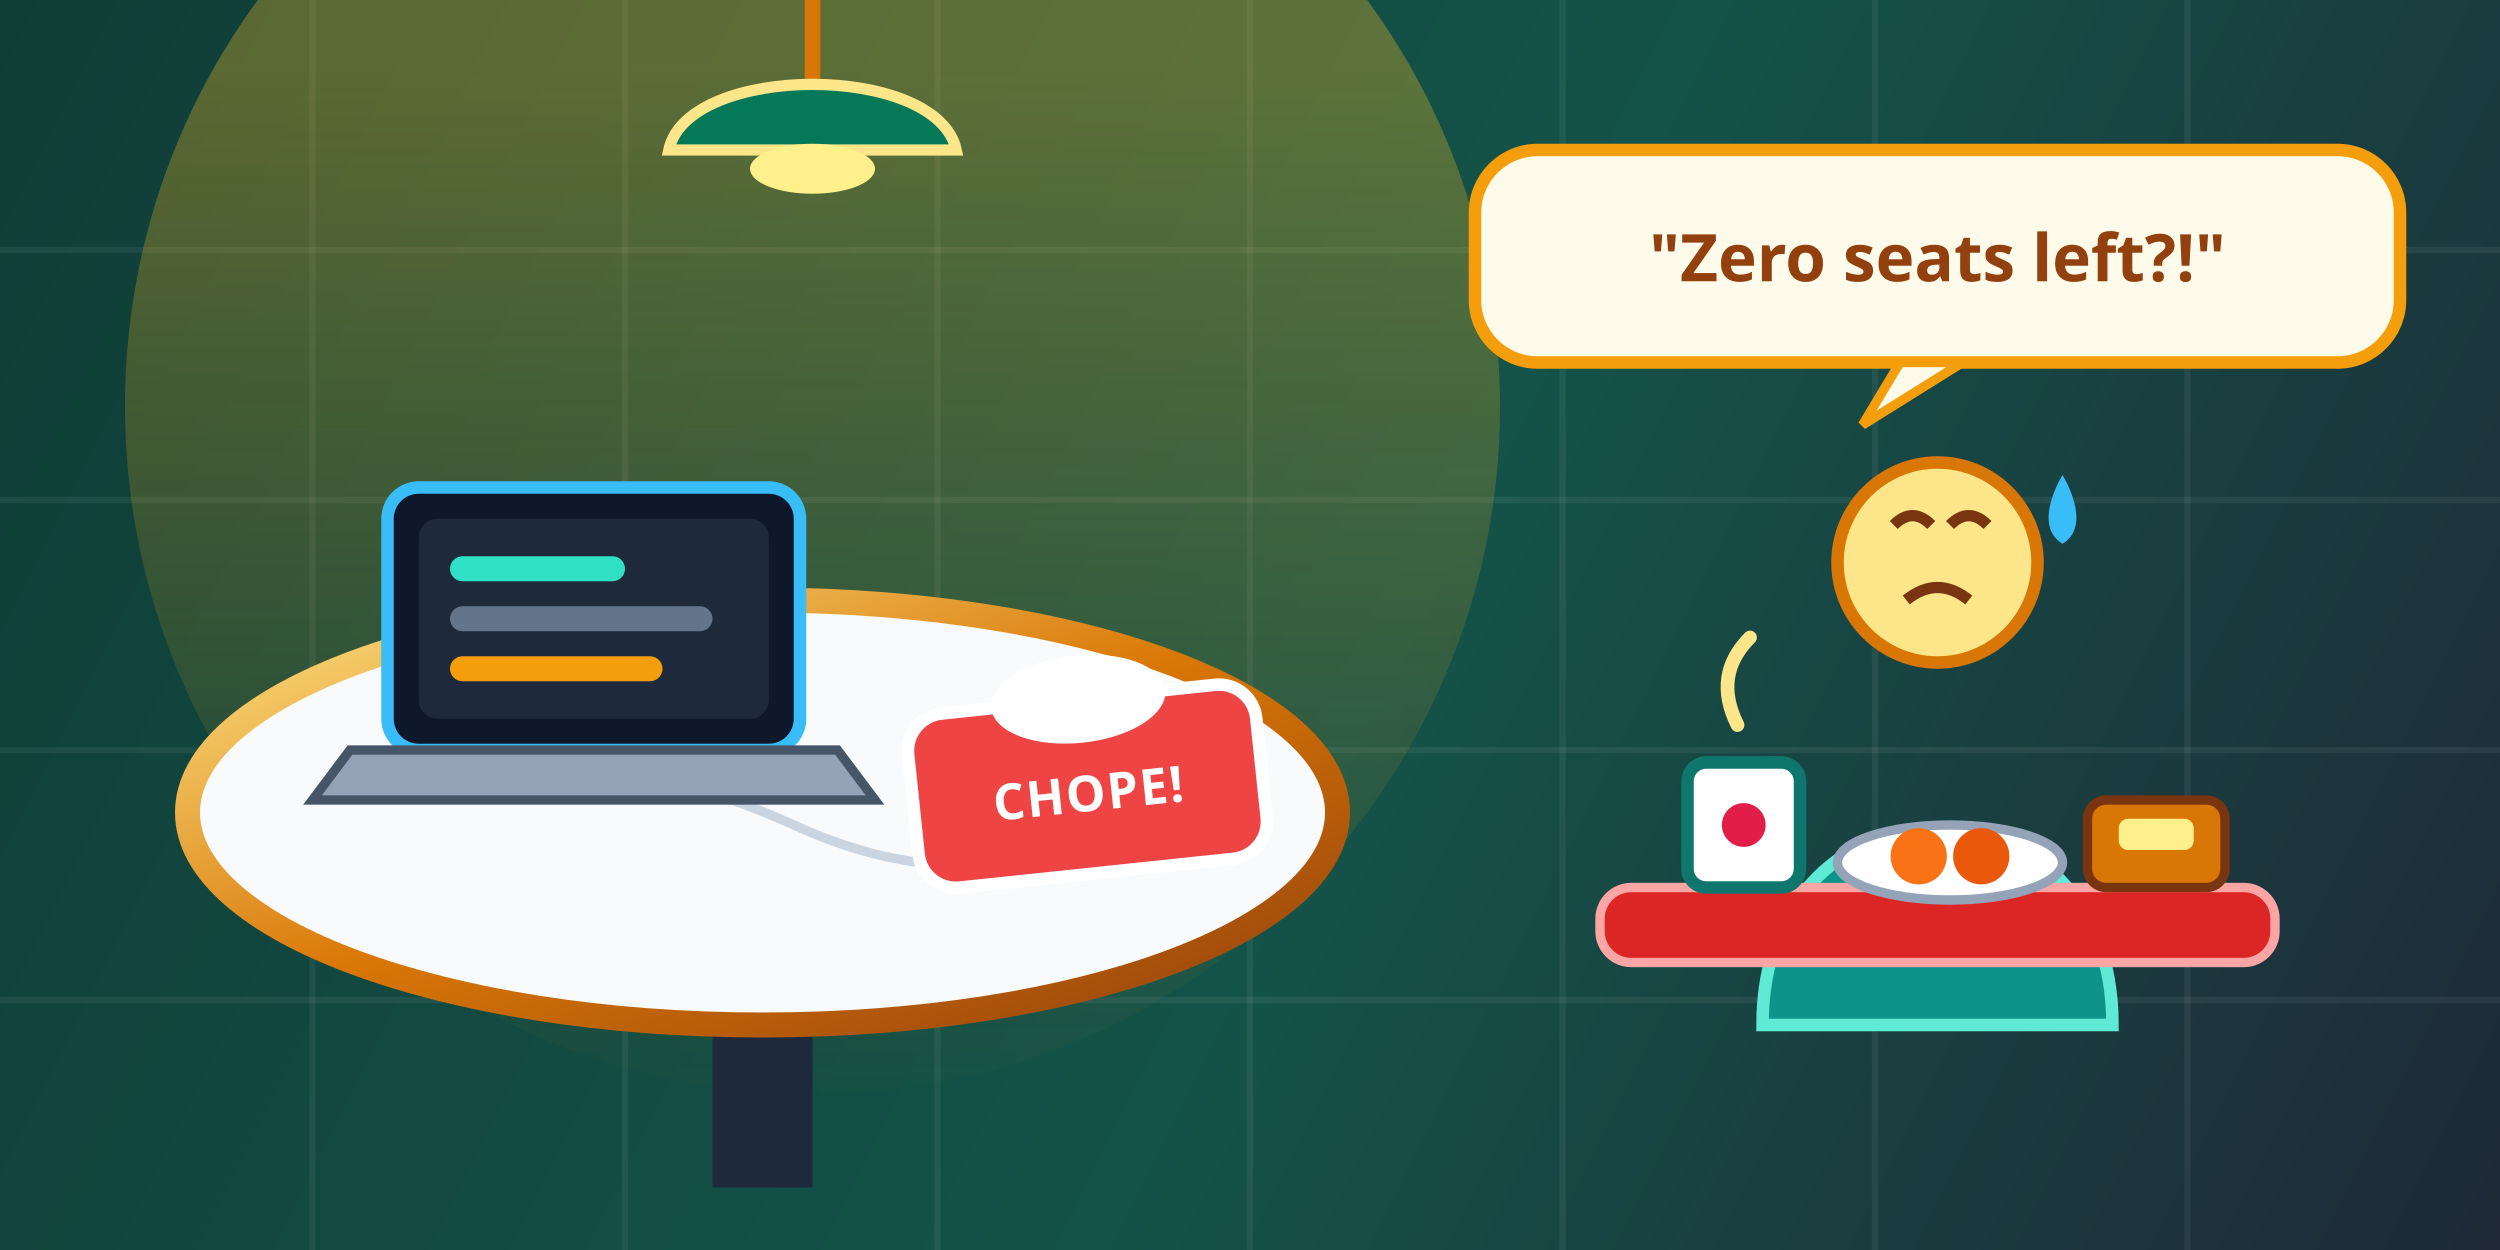
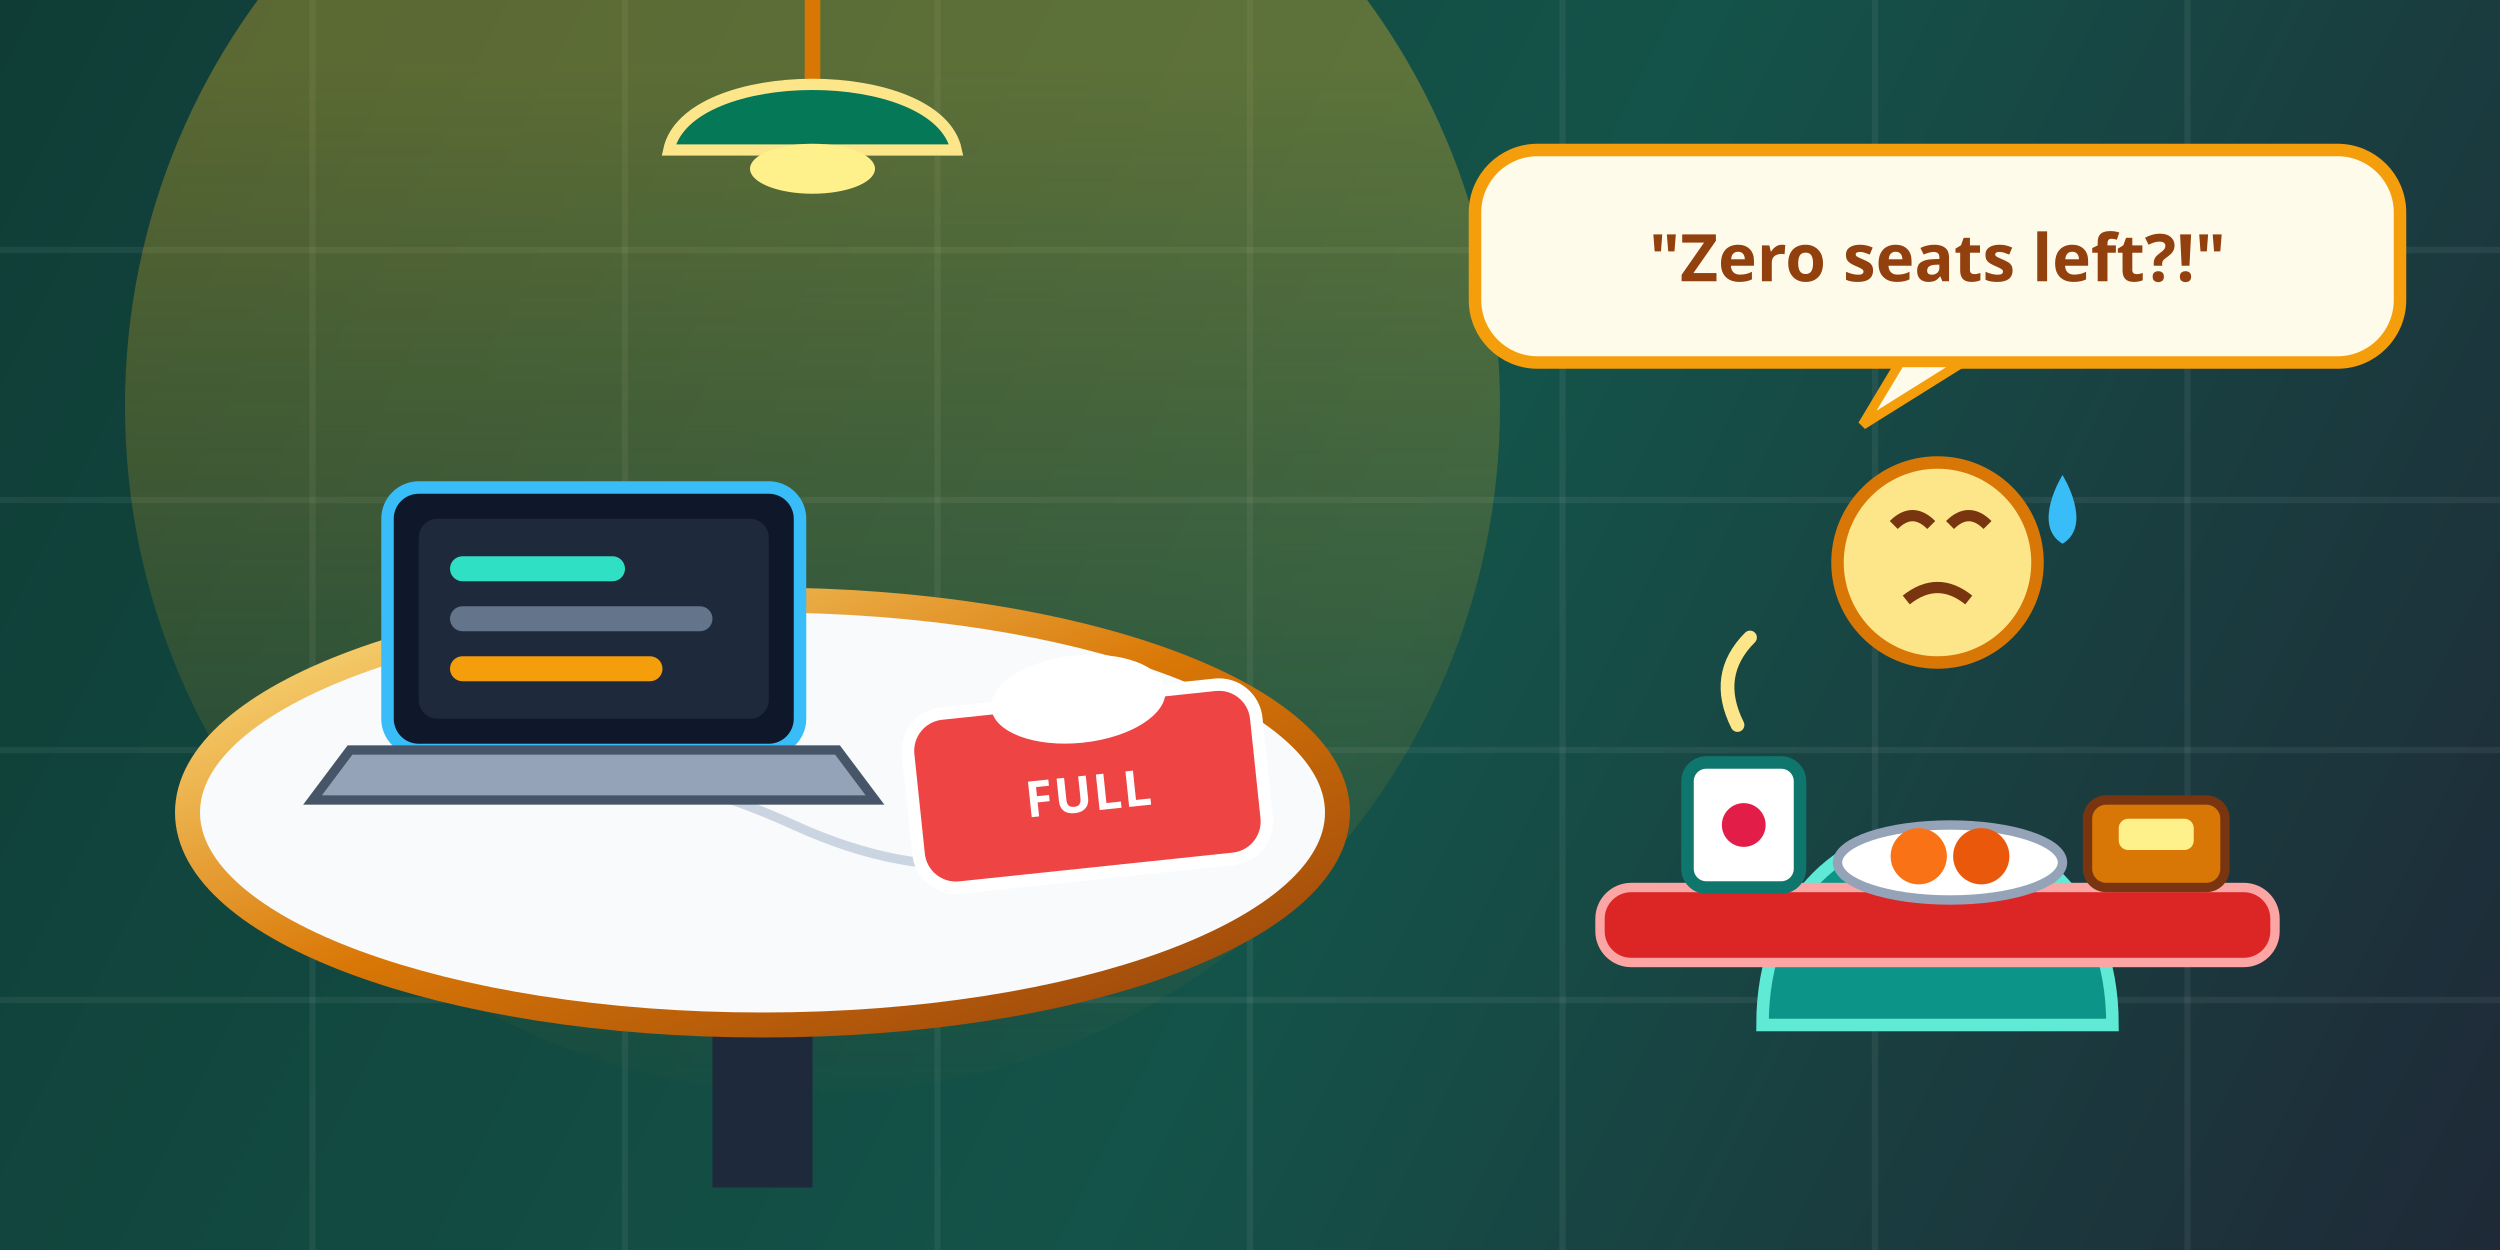
<svg xmlns="http://www.w3.org/2000/svg" viewBox="0 0 400 200" fill="none">
  <style>
    @keyframes sweatDrop {
      0% { transform: translateY(0px); opacity: 0.95; }
      75% { transform: translateY(8px); opacity: 0.95; }
      100% { transform: translateY(11px); opacity: 0; }
    }
    @keyframes steamDrift {
      0% { opacity: 0; transform: translateY(4px); }
      50% { opacity: 0.8; }
      100% { opacity: 0; transform: translateY(-10px); }
    }
    @keyframes codeType {
      0%, 100% { width: 28px; }
      50% { width: 44px; }
    }
    .sweat { animation: sweatDrop 1.9s ease-in infinite; }
    .kopi-steam { animation: steamDrift 2.2s ease-out infinite; }
    .laptop-line { animation: codeType 2s ease-in-out infinite; }
  </style>
  <defs>
-     <linearGradient id="bgChope" x1="0" y1="0" x2="400" y2="200" gradientUnits="userSpaceOnUse">
+     <linearGradient id="bgSeat" x1="0" y1="0" x2="400" y2="200" gradientUnits="userSpaceOnUse">
      <stop offset="0%" stop-color="#0f3d36" />
      <stop offset="55%" stop-color="#145349" />
      <stop offset="100%" stop-color="#1f2937" />
    </linearGradient>
-     <linearGradient id="sunGlowChope" x1="140" y1="10" x2="140" y2="180" gradientUnits="userSpaceOnUse">
+     <linearGradient id="sunGlowSeat" x1="140" y1="10" x2="140" y2="180" gradientUnits="userSpaceOnUse">
      <stop offset="0%" stop-color="#fbbf24" stop-opacity="0.32" />
      <stop offset="100%" stop-color="#f59e0b" stop-opacity="0" />
    </linearGradient>
    <linearGradient id="brassRim" x1="0" y1="0" x2="1" y2="1">
      <stop offset="0%" stop-color="#fde68a" />
      <stop offset="50%" stop-color="#d97706" />
      <stop offset="100%" stop-color="#92400e" />
    </linearGradient>
  </defs>
-   <rect width="400" height="200" fill="url(#bgChope)" />
+   <rect width="400" height="200" fill="url(#bgSeat)" />
  <g stroke="#ffffff" stroke-opacity="0.06" stroke-width="1">
    <line x1="0" y1="40" x2="400" y2="40" />
    <line x1="0" y1="80" x2="400" y2="80" />
    <line x1="0" y1="120" x2="400" y2="120" />
    <line x1="0" y1="160" x2="400" y2="160" />
    <line x1="50" y1="0" x2="50" y2="200" />
    <line x1="100" y1="0" x2="100" y2="200" />
    <line x1="150" y1="0" x2="150" y2="200" />
    <line x1="200" y1="0" x2="200" y2="200" />
    <line x1="250" y1="0" x2="250" y2="200" />
    <line x1="300" y1="0" x2="300" y2="200" />
    <line x1="350" y1="0" x2="350" y2="200" />
  </g>
-   <circle cx="130" cy="65" r="110" fill="url(#sunGlowChope)" />
+   <circle cx="130" cy="65" r="110" fill="url(#sunGlowSeat)" />
  <line x1="130" y1="0" x2="130" y2="24" stroke="#d97706" stroke-width="2.5" />
  <path d="M107 24 C110 10, 150 10, 153 24 Z" fill="#047857" stroke="#fde68a" stroke-width="1.8" />
  <ellipse cx="130" cy="27" rx="10" ry="4" fill="#fef08a" />
  <g transform="translate(22, 68)">
    <rect x="92" y="72" width="16" height="50" fill="#1e293b" />
    <path d="M64 122 H136" stroke="url(#brassRim)" stroke-width="5" stroke-linecap="round" />
    <ellipse cx="100" cy="62" rx="92" ry="34" fill="#f8fafc" stroke="url(#brassRim)" stroke-width="4" />
    <path d="M35 58 Q70 48 105 64 T165 56" stroke="#cbd5e1" stroke-width="1.5" fill="none" />
    <g transform="translate(34, 10)">
      <rect x="6" y="0" width="66" height="42" rx="5" fill="#0f172a" stroke="#38bdf8" stroke-width="2" />
      <rect x="11" y="5" width="56" height="32" rx="3" fill="#1e293b" />
      <rect class="laptop-line" x="16" y="11" width="28" height="4" rx="2" fill="#2fe0c4" />
      <rect x="16" y="19" width="42" height="4" rx="2" fill="#64748b" />
      <rect x="16" y="27" width="34" height="4" rx="2" fill="#f59e0b" />
      <polygon points="0,42 78,42 84,50 -6,50" fill="#94a3b8" stroke="#475569" stroke-width="1.5" />
    </g>
    <g transform="translate(124, 38) rotate(-6 26 20)">
      <rect x="0" y="6" width="56" height="28" rx="6" fill="#ef4444" stroke="#ffffff" stroke-width="2" />
      <ellipse cx="28" cy="6" rx="14" ry="7" fill="#ffffff" />
-       <text x="28" y="24" text-anchor="middle" fill="#ffffff" font-family="system-ui, sans-serif" font-size="8" font-weight="900" letter-spacing="0.03em">CHOPE!</text>
+       <text x="28" y="24" text-anchor="middle" fill="#ffffff" font-family="system-ui, sans-serif" font-size="8" font-weight="900" letter-spacing="0.03em">FULL</text>
    </g>
  </g>
  <g transform="translate(236, 24)">
    <g>
      <rect x="0" y="0" width="148" height="34" rx="10" fill="#fffbeb" stroke="#f59e0b" stroke-width="2" />
      <path d="M68 34 L62 44 L78 34 Z" fill="#fffbeb" stroke="#f59e0b" stroke-width="1.5" />
      <text x="74" y="21" text-anchor="middle" fill="#92400e" font-family="system-ui, sans-serif" font-size="10.5" font-weight="800">"Zero seats left?!"</text>
    </g>
    <circle cx="74" cy="66" r="16" fill="#fde68a" stroke="#d97706" stroke-width="2" />
    <path d="M67 60 Q70 57 73 60" stroke="#78350f" stroke-width="1.8" fill="none" />
    <path d="M76 60 Q79 57 82 60" stroke="#78350f" stroke-width="1.8" fill="none" />
    <path d="M69 72 Q74 68 79 72" stroke="#78350f" stroke-width="1.8" fill="none" />
    <path class="sweat" d="M94 52 C94 52, 99 60, 94 63 C89 60, 94 52, 94 52 Z" fill="#38bdf8" />
    <path d="M46 140 C46 98, 102 98, 102 140 Z" fill="#0d9488" stroke="#5eead4" stroke-width="2" />
    <g transform="translate(20, 96)">
      <rect x="0" y="22" width="108" height="12" rx="5" fill="#dc2626" stroke="#fca5a5" stroke-width="1.5" />
      <path class="kopi-steam" d="M22 -4 Q18 -12 24 -18" stroke="#fde68a" stroke-width="2.2" stroke-linecap="round" />
      <rect x="14" y="2" width="18" height="20" rx="3" fill="#ffffff" stroke="#0f766e" stroke-width="2" />
      <circle cx="23" cy="12" r="3.5" fill="#e11d48" />
      <ellipse cx="56" cy="18" rx="18" ry="6" fill="#ffffff" stroke="#94a3b8" stroke-width="1.5" />
      <circle cx="51" cy="17" r="4.5" fill="#f97316" />
      <circle cx="61" cy="17" r="4.5" fill="#ea580c" />
      <rect x="78" y="8" width="22" height="14" rx="3" fill="#d97706" stroke="#78350f" stroke-width="1.5" />
      <rect x="83" y="11" width="12" height="5" rx="1.5" fill="#fef08a" />
    </g>
  </g>
</svg>
